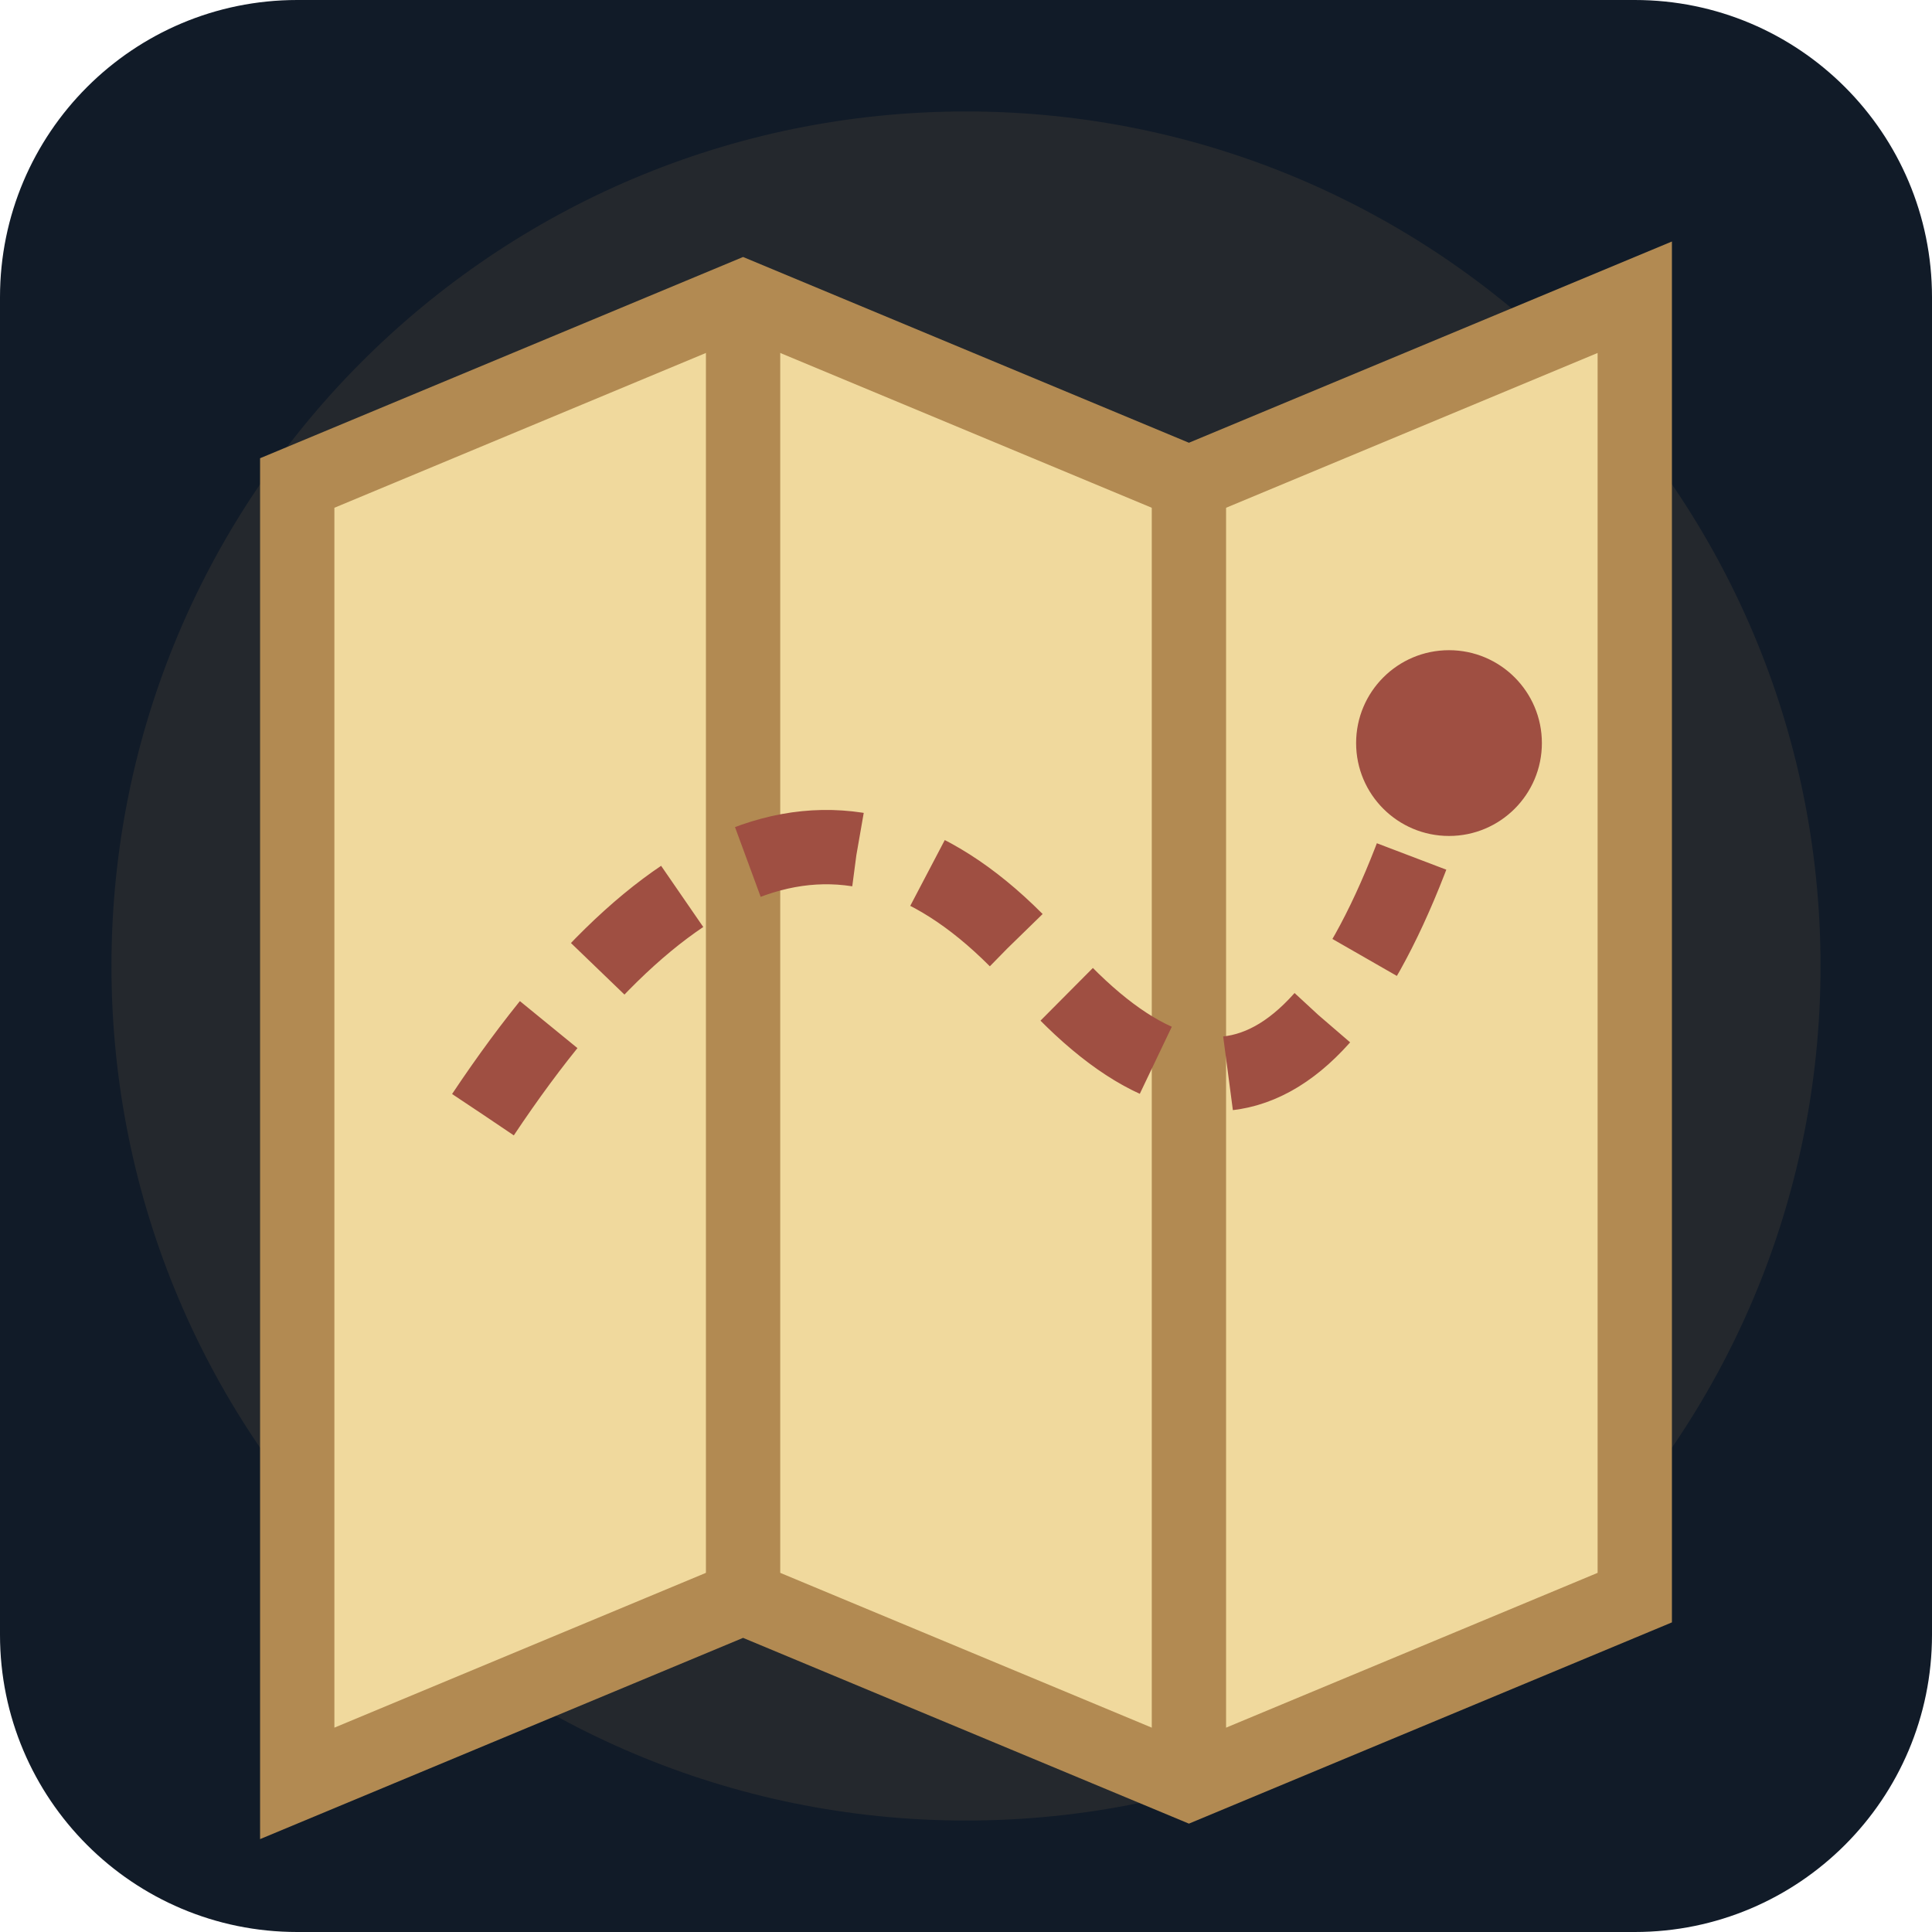
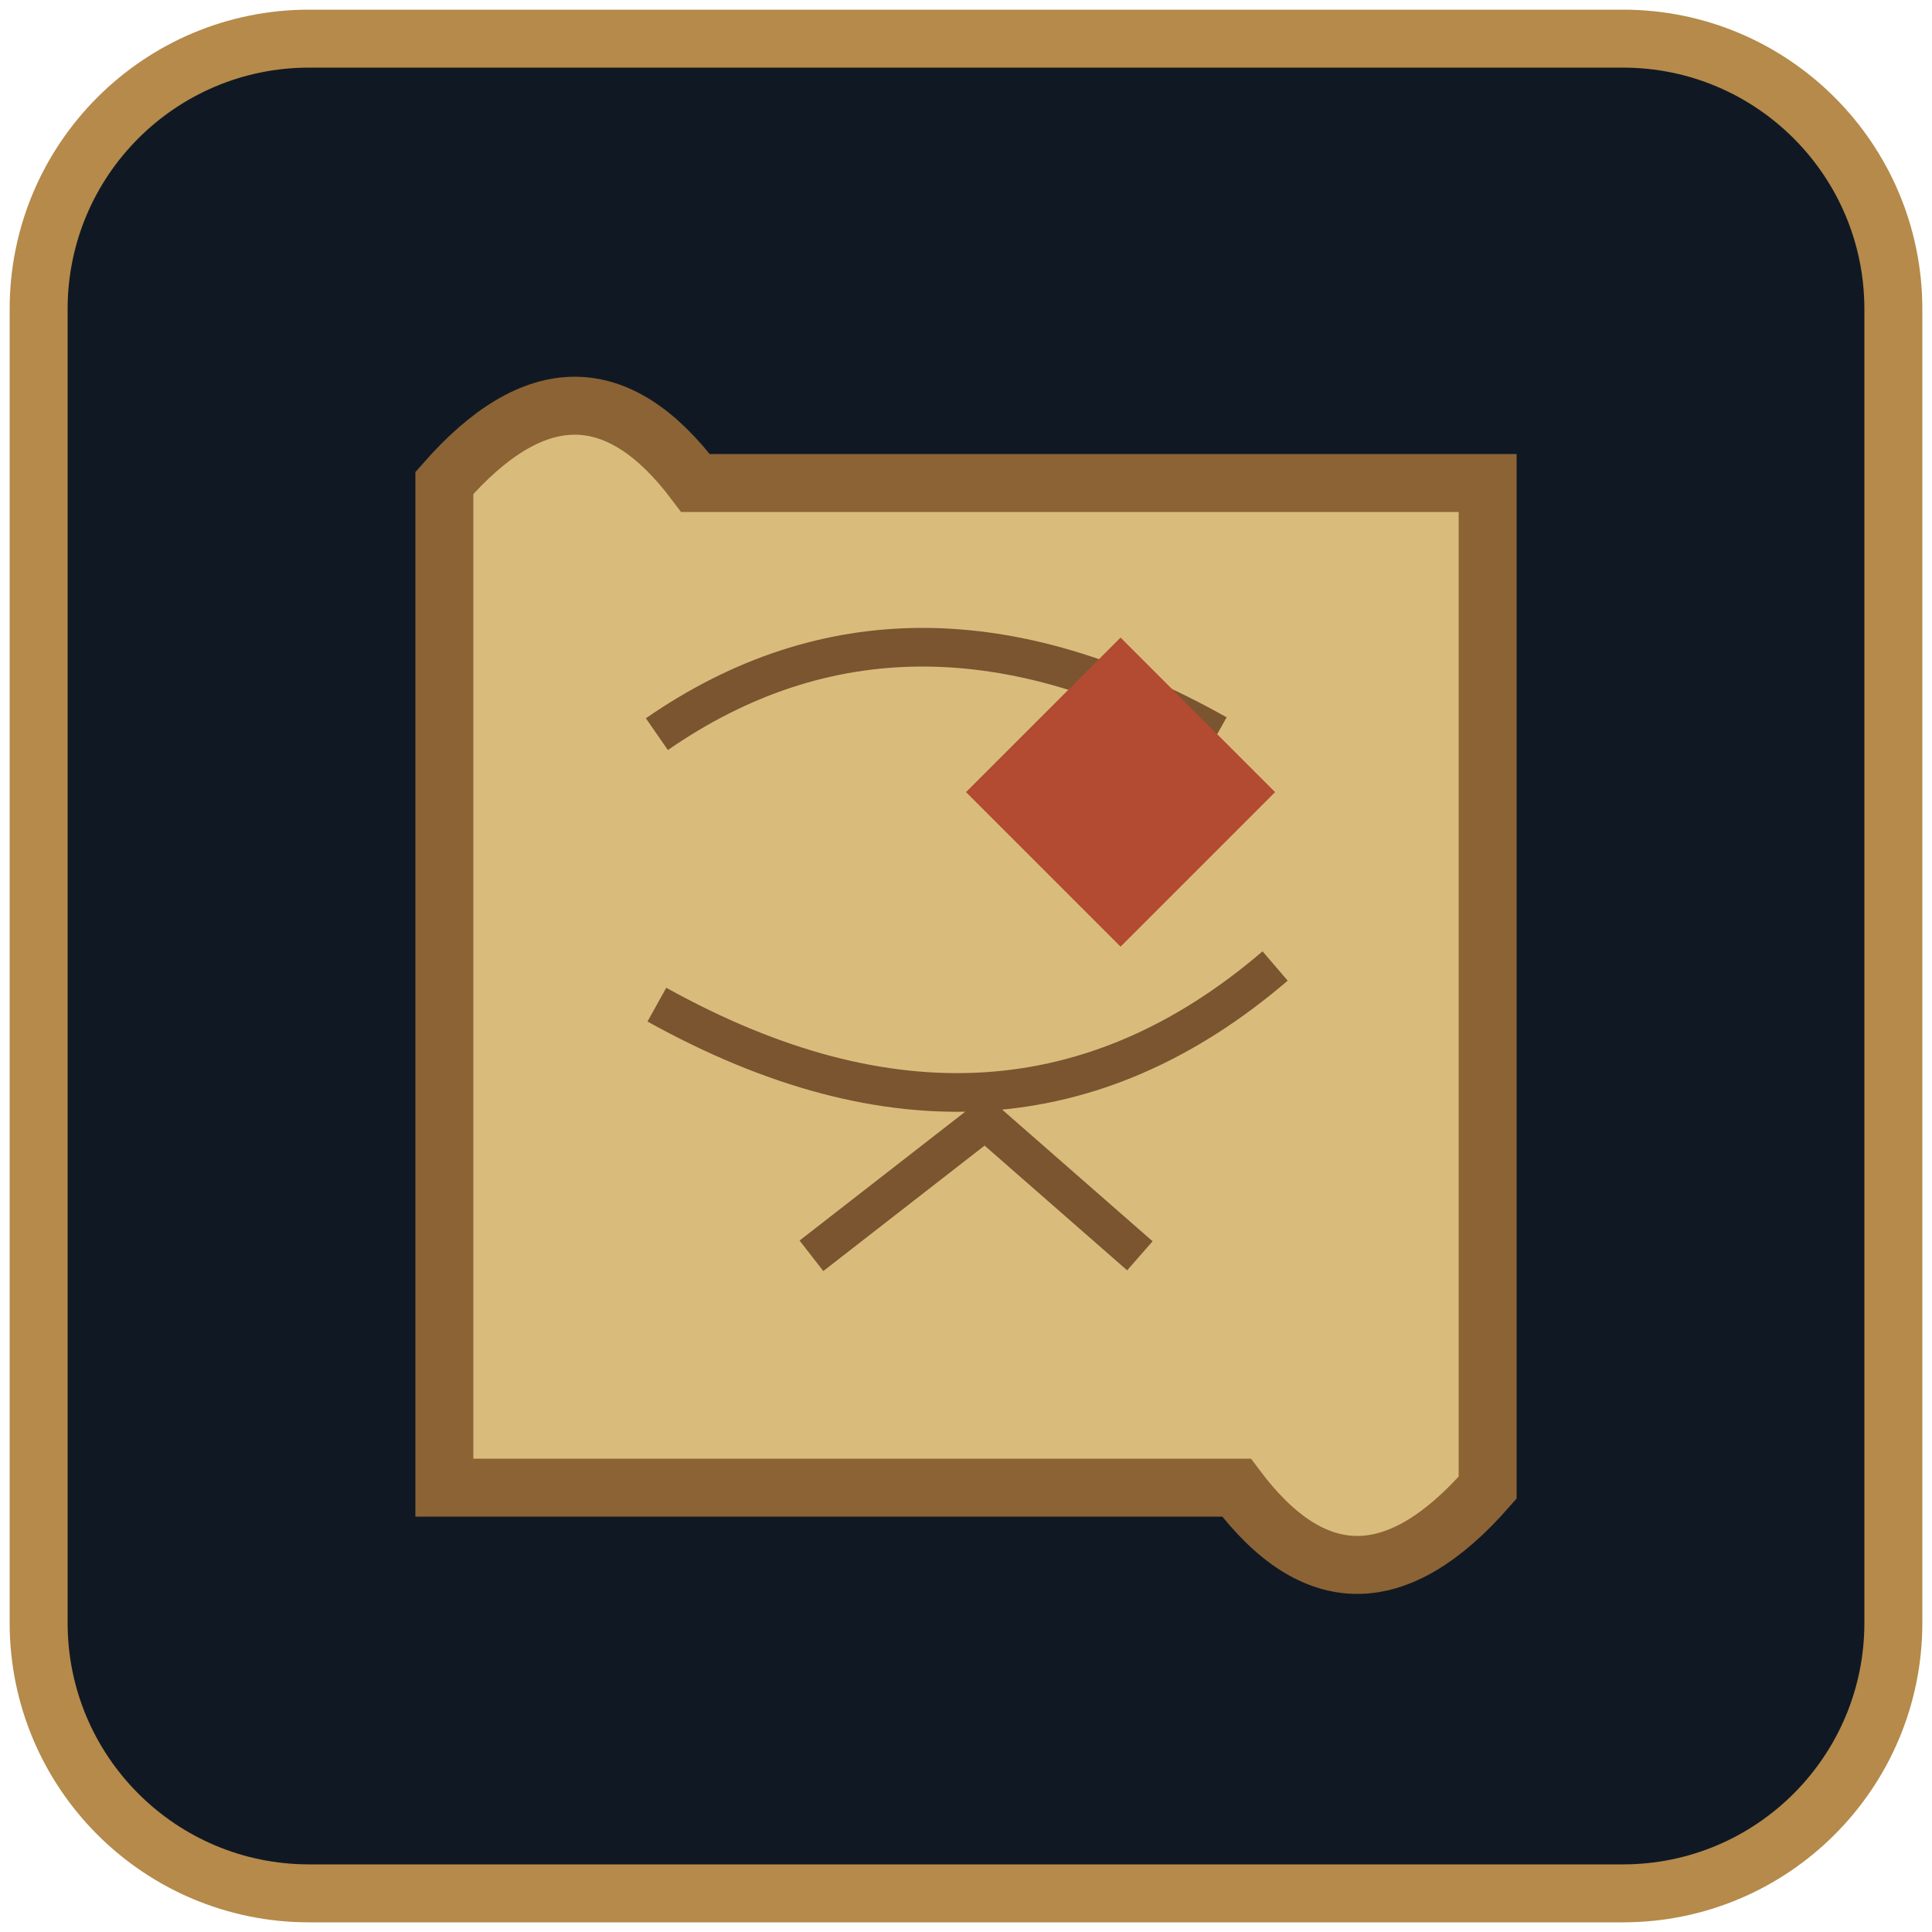
- <svg xmlns="http://www.w3.org/2000/svg" viewBox="0 0 52 52" role="img" aria-labelledby="t">
-   <rect width="52" height="52" rx="8" fill="#111b28" />
-   <circle cx="26" cy="26" r="23" fill="#b28a52" opacity=".12" />
-   <path d="M8 13l12-5 12 5 12-5v35l-12 5-12-5-12 5z" fill="#f0d99d" stroke="#b28a52" stroke-width="2" />
-   <path d="M20 8v35M32 13v35" stroke="#b28a52" stroke-width="2" />
-   <path d="M13 30q8-12 15-4t11-6" fill="none" stroke="#9f4f42" stroke-width="2" stroke-dasharray="3 2" />
-   <circle cx="39" cy="20" r="2.5" fill="#9f4f42" />
+ <svg xmlns="http://www.w3.org/2000/svg" viewBox="0 0 100 100">
+   <defs>
+     <filter id="g">
+       <feGaussianBlur stdDeviation="1.4" />
+     </filter>
+   </defs>
+   <rect x="2" y="2" width="96" height="96" rx="14" fill="#101923" stroke="#b58a4a" stroke-width="3" />
+   <path d="M23 25q7-8 13 0h41v52q-7 8-13 0H23Z" fill="#d9bc7b" stroke="#8c6335" stroke-width="3" />
+   <path d="M34 38q13-9 29 0M34 52q18 10 32-2M42 65l9-7 8 7" fill="none" stroke="#7b5430" stroke-width="2" />
+   <path d="M58 33l8 8-8 8-8-8Z" fill="#b34a32" />
</svg>
